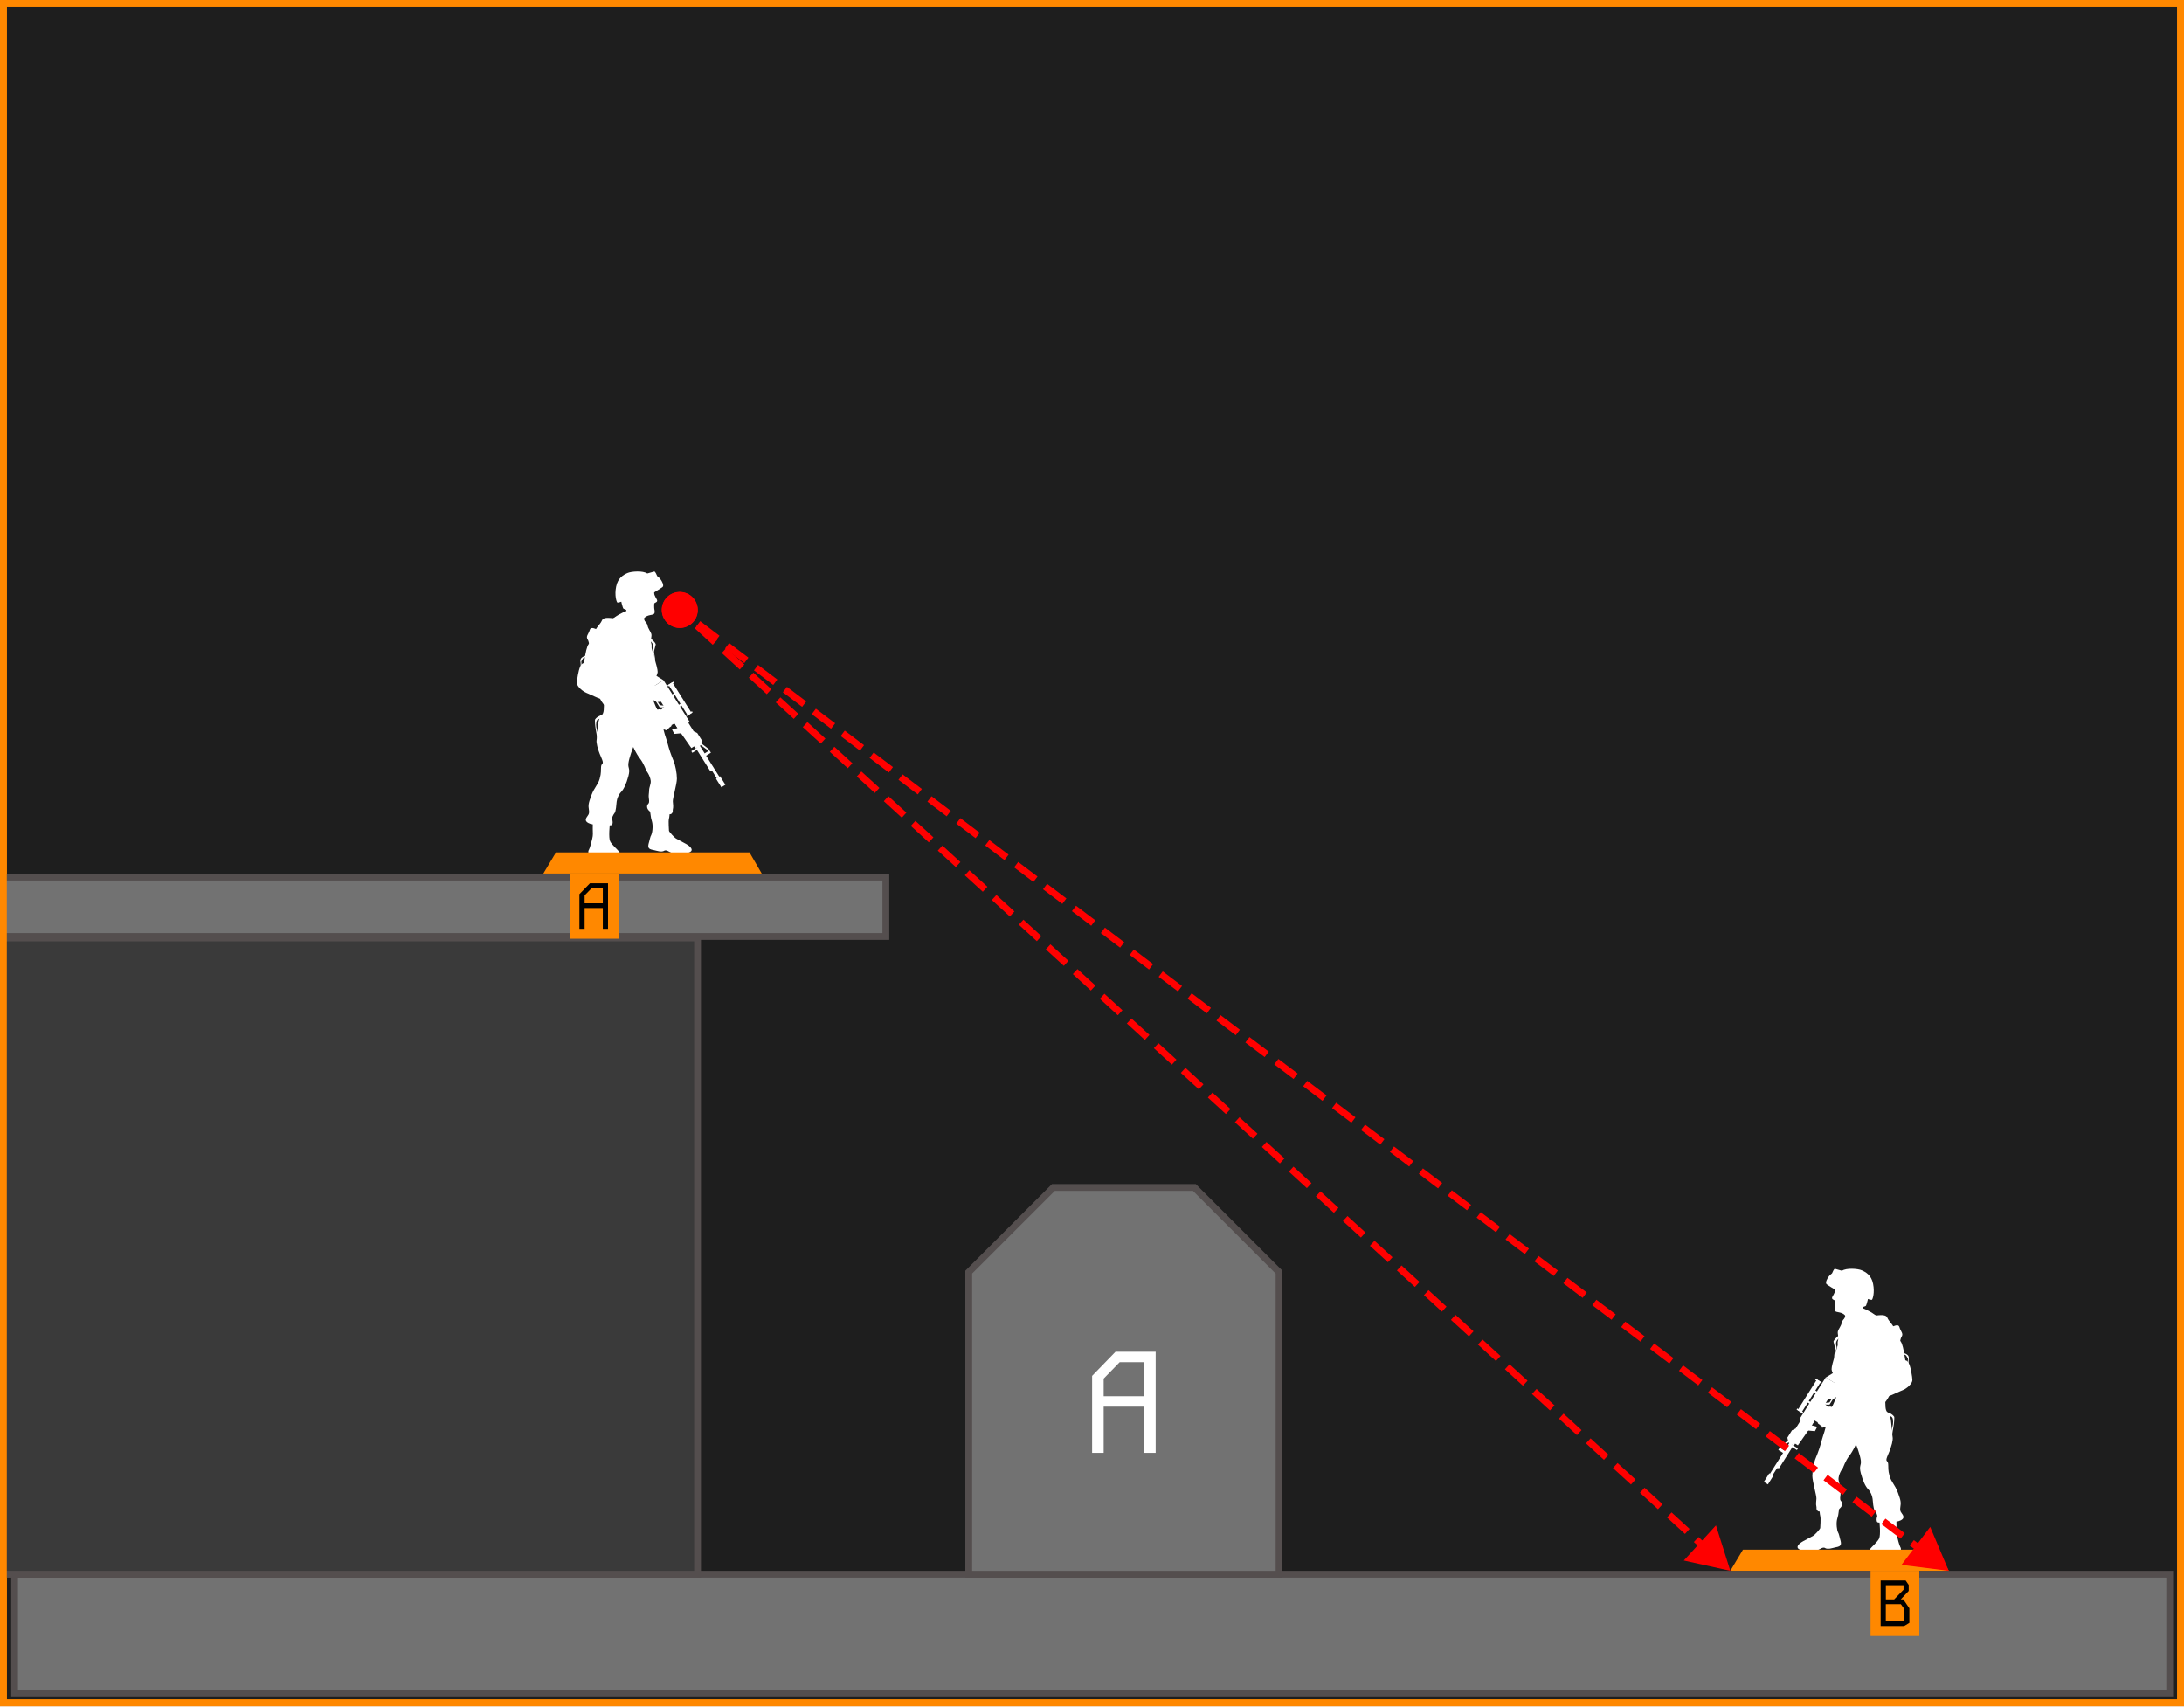
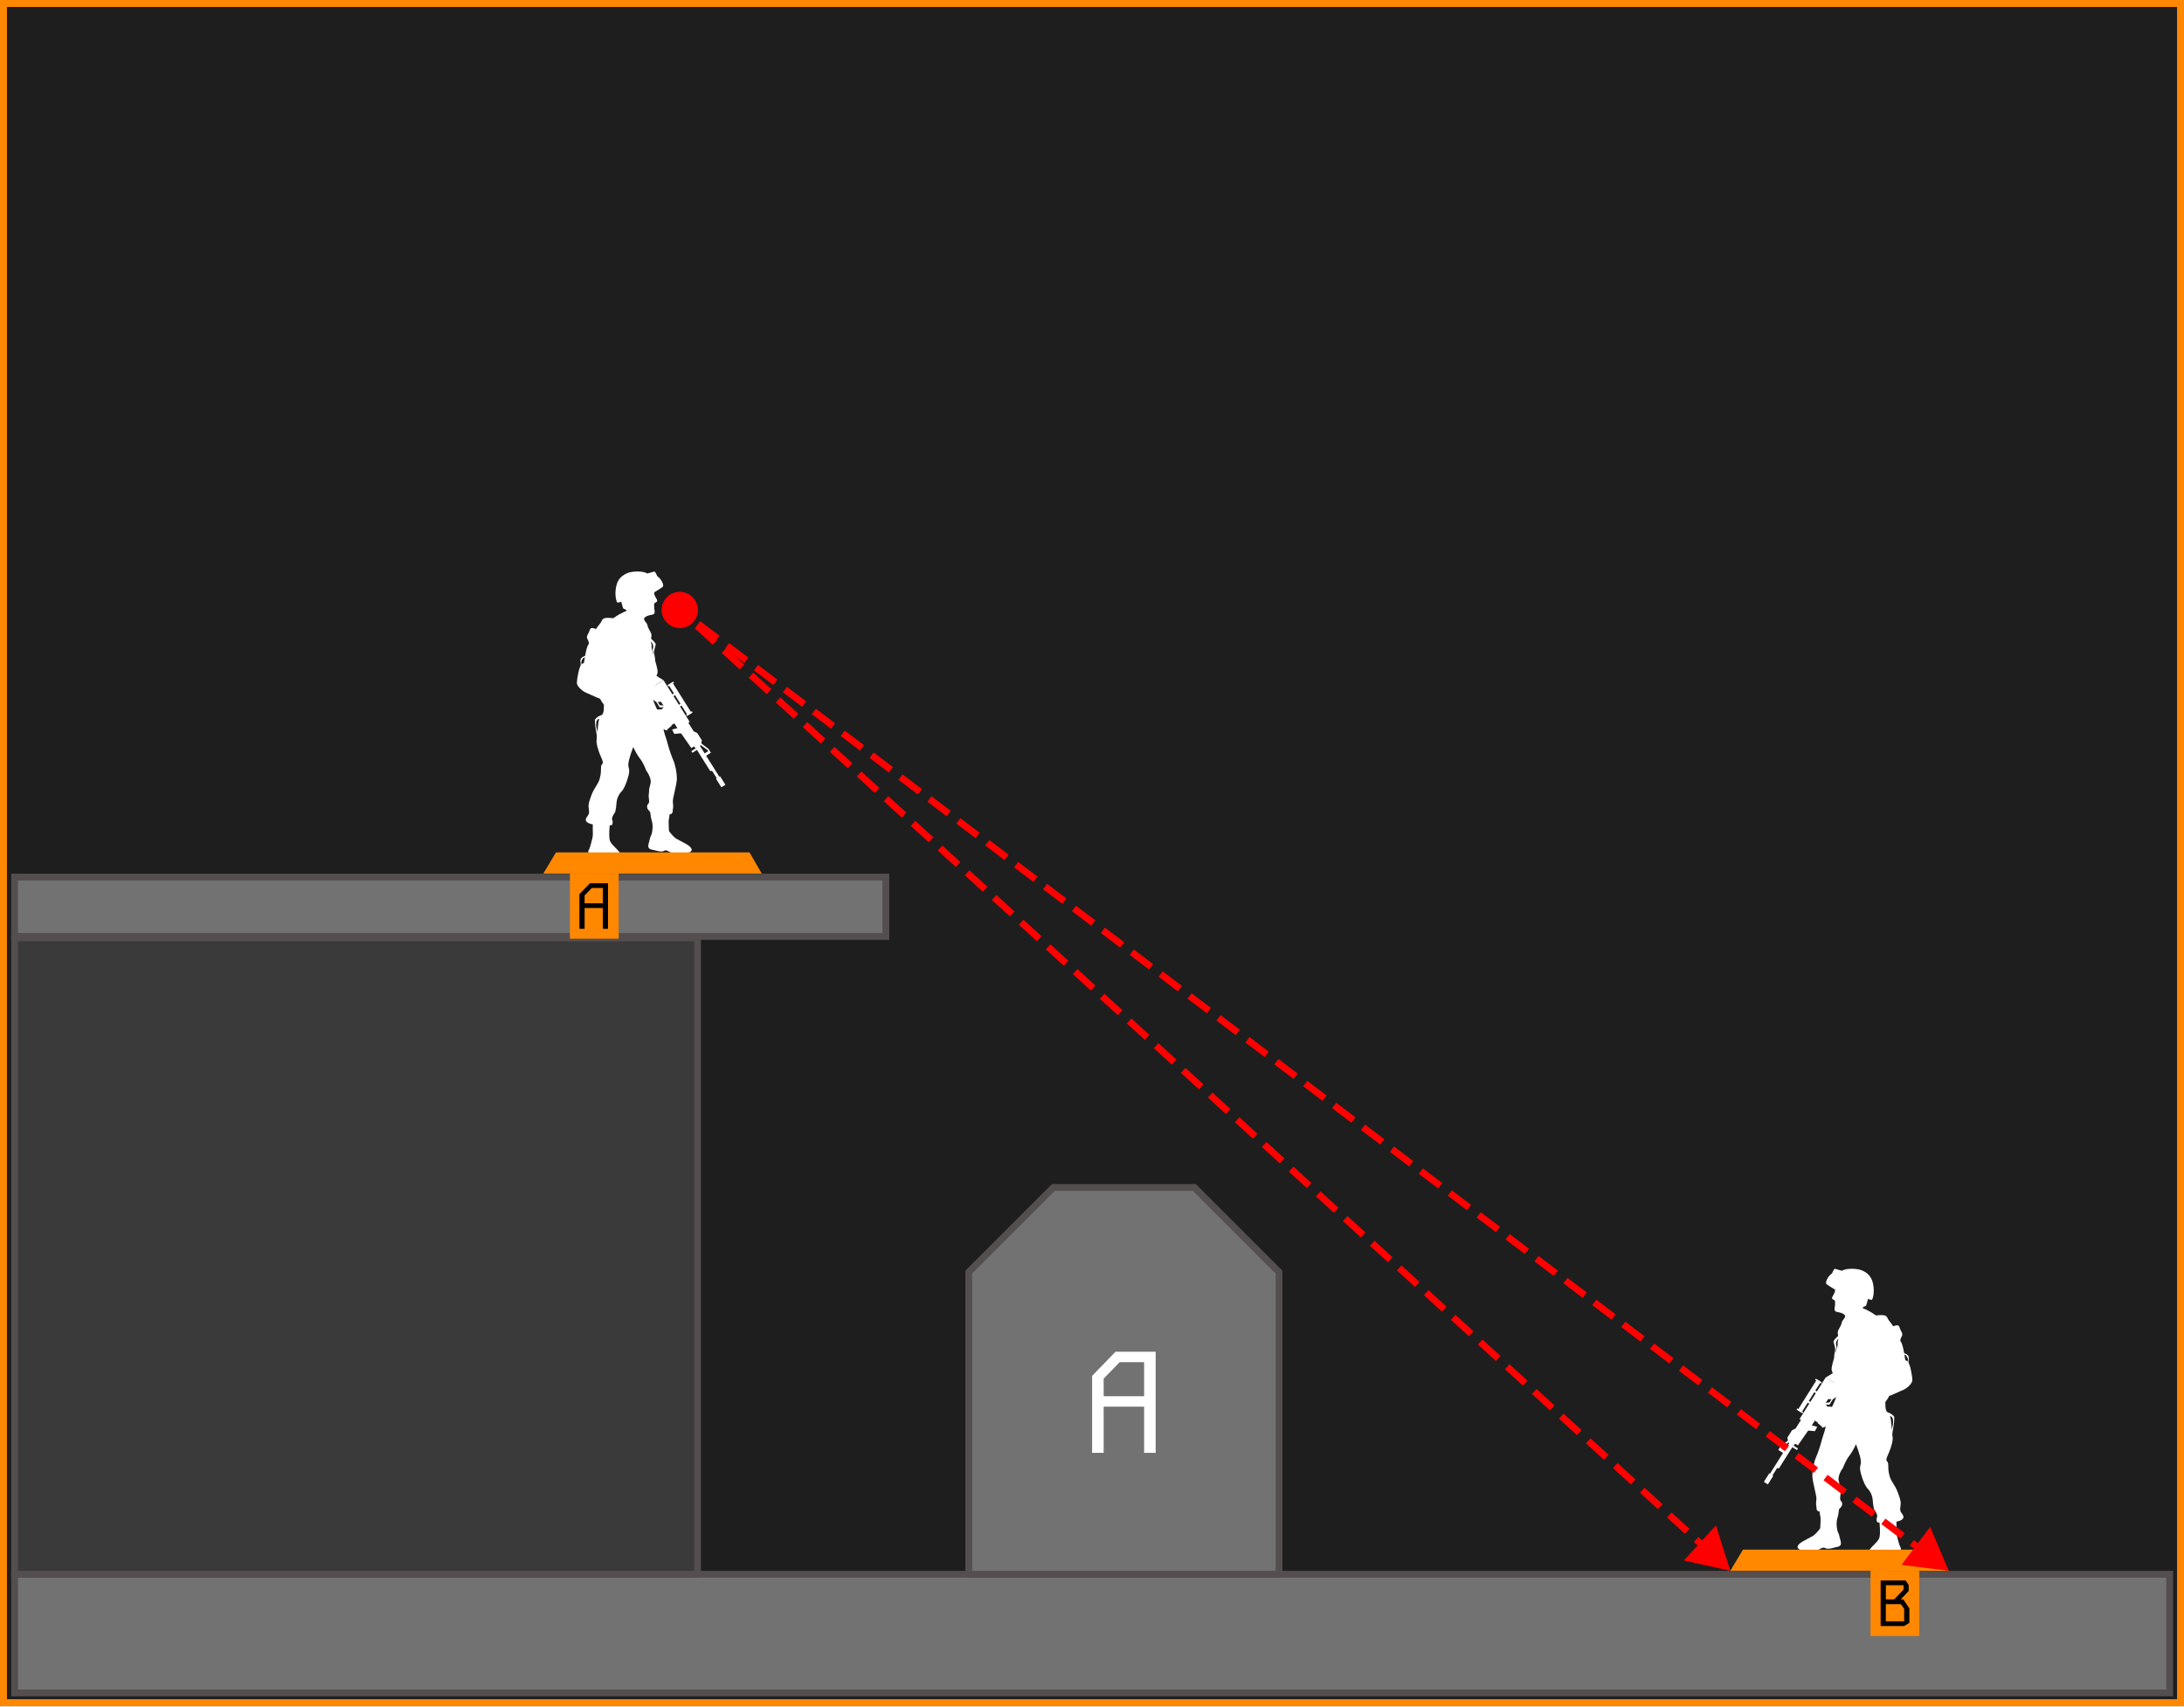
<svg xmlns="http://www.w3.org/2000/svg" version="1.1" viewBox="0 0 907.09 708.66">
  <defs>
    <style>
      .st0, .st1, .st2, .st3, .st4, .st5, .st6, .st7 {
        stroke-width: 2.83px;
      }

      .st0, .st1, .st2, .st3, .st4, .st5, .st6, .st7, .st8 {
        stroke-miterlimit: 11.34;
      }

      .st0, .st1, .st9, .st6, .st8 {
        fill: none;
      }

      .st0, .st1, .st6 {
        stroke: red;
      }

      .st1 {
        stroke-dasharray: 10.13 5.07;
      }

      .st2 {
        fill: #574aff;
      }

      .st2, .st3, .st4 {
        stroke: #f80;
      }

      .st10 {
        fill: #fff;
      }

      .st11 {
        fill: #1e1e1e;
      }

      .st12 {
        fill: red;
      }

      .st3 {
        fill: #ff3636;
      }

      .st13 {
        isolation: isolate;
      }

      .st4 {
        fill: #3fa311;
      }

      .st5 {
        fill: #727272;
      }

      .st5, .st7 {
        stroke: #544e4e;
      }

      .st14 {
        fill: #f80;
      }

      .st9 {
        stroke-miterlimit: 10;
        stroke-width: 2.5px;
      }

      .st9, .st8 {
        stroke: #fff;
      }

      .st15 {
        display: none;
      }

      .st6 {
        stroke-dasharray: 10.04 5.02;
      }

      .st7 {
        fill: #3a3a3a;
      }

      .st8 {
        stroke-dasharray: 14.04;
        stroke-width: 2.81px;
      }
    </style>
  </defs>
  <g id="Black_BG">
    <g>
      <rect class="st11" x="1.42" y="1.42" width="904.25" height="705.83" />
      <path class="st14" d="M904.25,2.83v702.99H2.83V2.83h901.42M907.09,0H0v708.66h907.09V0h0Z" />
    </g>
  </g>
  <g id="Terrain">
    <g class="st15">
      <rect class="st5" x="772.86" y="324.21" width="52.31" height="52.31" transform="translate(452.01 1150.85) rotate(-90.24)" />
      <rect class="st5" x="633.69" y="530.28" width="332.27" height="24.62" transform="translate(260.6 1344.69) rotate(-90.24)" />
      <rect class="st5" x="774.48" y="708.66" width="52.31" height="52.31" transform="translate(69.19 1538.53) rotate(-90.24)" />
      <rect class="st5" x="635.31" y="914.73" width="332.27" height="24.62" transform="translate(-122.22 1732.37) rotate(-90.24)" />
      <rect class="st5" x="388.35" y="325.83" width="52.31" height="52.31" transform="translate(830.48 702.22) rotate(179.76)" />
      <rect class="st5" x="440.59" y="338.87" width="332.27" height="24.62" transform="translate(1214.93 699.79) rotate(179.76)" />
    </g>
    <rect class="st5" x="6.06" y="653.84" width="895.09" height="49.3" transform="translate(907.21 1356.98) rotate(-180)" />
    <g class="st15">
      <rect class="st5" x="419.45" y="162.93" width="52.31" height="52.31" transform="translate(256.51 634.69) rotate(-90)" />
      <polygon class="st5" points="431.55 215.24 459.65 215.24 459.65 289.79 449.3 289.79 450.15 406.3 459.65 406.58 459.65 526.96 431.55 526.96 431.55 406.3 441.69 406.3 441.91 289.79 431.55 289.79 431.55 215.24" />
      <rect class="st5" x="419.45" y="522.94" width="52.31" height="52.31" transform="translate(-103.49 994.69) rotate(-90)" />
    </g>
-     <rect class="st5" x="-58.07" y="364.29" width="425.99" height="24.65" transform="translate(309.85 753.23) rotate(-180)" />
-     <rect class="st7" x="-58.07" y="389.56" width="347.79" height="264.29" transform="translate(231.65 1043.4) rotate(180)" />
+     <rect class="st5" x="6.06" y="364.29" width="361.86" height="24.65" transform="translate(373.99 753.23) rotate(-180)" />
+     <rect class="st7" x="6.06" y="389.56" width="283.65" height="264.29" transform="translate(295.78 1043.4) rotate(180)" />
    <path class="st5" d="M496.08,493.21h-58.58c-13.73,13.73-21.42,21.42-35.15,35.15v125.48h128.88v-125.48c-13.73-13.73-21.42-21.42-35.15-35.15Z" />
    <path class="st10" d="M479.99,561.43v42h-4.8v-19.2h-16.8v19.2h-4.8v-31.98l9.72-10.02h16.68ZM458.39,579.91h16.8v-14.16h-10.14l-6.66,6.84v7.32Z" />
  </g>
  <g id="Operative_C" class="st15">
    <g>
      <g id="g12-9" class="st15">
        <g>
          <line class="st9" x1="538.32" y1="446.14" x2="413.92" y2="446.14" />
          <polygon class="st10" points="536.5 439.91 547.29 446.14 536.5 452.38 536.5 439.91" />
          <polygon class="st10" points="415.75 439.91 404.95 446.14 415.75 452.38 415.75 439.91" />
        </g>
        <circle id="path2-7-0" class="st8" cx="594.24" cy="445.16" r="189.35" />
        <g class="st13">
          <path class="st10" d="M475.28,416.54l2.31,3.45v3.15l-10.92,11.25v.99h10.92v2.16h-13.32v-3.78l11.76-12.18-1.92-2.88h-6.48l-2.13,2.13-1.2-1.8,2.43-2.49h8.55Z" />
          <path class="st10" d="M485,416.54h2.43v8.01h-2.43v-8.01ZM490.43,416.54h2.43v8.01h-2.43v-8.01Z" />
        </g>
      </g>
      <g id="g11-0">
        <g>
          <line class="st9" x1="700.32" y1="446.14" x2="649.09" y2="446.14" />
          <polygon class="st10" points="698.5 439.91 709.29 446.14 698.5 452.38 698.5 439.91" />
          <polygon class="st10" points="650.92 439.91 640.12 446.14 650.92 452.38 650.92 439.91" />
        </g>
        <g class="st13">
          <path class="st10" d="M669.18,416.54v18.84h5.4v2.16h-13.26v-2.16h5.43v-15.69l-3.78,3.9-1.26-1.89,5.04-5.16h2.43Z" />
          <path class="st10" d="M682.02,416.54h2.43v8.01h-2.43v-8.01ZM687.45,416.54h2.43v8.01h-2.43v-8.01Z" />
        </g>
        <circle id="path4-5" class="st8" cx="594.24" cy="445.14" r="117.35" />
      </g>
      <rect class="st14" x="584.11" y="475.74" width="20.25" height="44" />
      <circle id="path1" class="st4" cx="594.24" cy="445.2" r="45.35" />
      <g class="st13">
        <path class="st10" d="M590.89,496.71h7.59l1.78,2.7-1.38,1.46-1.43-2.21h-5.75l-.84.89v12.56l1.05,1.57h5.7l1.62-1.62,1.08,1.62-1.84,1.94h-7.61l-2.16-3.24v-13.42l2.19-2.24Z" />
      </g>
    </g>
  </g>
  <g id="Operative_B" class="st15">
    <g>
      <g id="g12-91" data-name="g12-9" class="st15">
        <g>
          <line class="st9" x1="586.98" y1="305.21" x2="462.59" y2="305.21" />
          <polygon class="st10" points="585.16 298.98 595.95 305.21 585.16 311.45 585.16 298.98" />
          <polygon class="st10" points="464.41 298.98 453.61 305.21 464.41 311.45 464.41 298.98" />
        </g>
        <circle id="path2-7-01" data-name="path2-7-0" class="st8" cx="642.9" cy="304.23" r="189.35" />
        <g class="st13">
          <path class="st10" d="M523.94,275.61l2.31,3.45v3.15l-10.92,11.25v.99h10.92v2.16h-13.32v-3.78l11.76-12.18-1.92-2.88h-6.48l-2.13,2.13-1.2-1.8,2.43-2.49h8.55Z" />
          <path class="st10" d="M533.66,275.61h2.43v8.01h-2.43v-8.01ZM539.09,275.61h2.43v8.01h-2.43v-8.01Z" />
        </g>
      </g>
      <g id="g11-01" data-name="g11-0" class="st15">
        <g>
          <line class="st9" x1="749.98" y1="305.21" x2="698.75" y2="305.21" />
          <polygon class="st10" points="748.16 298.98 758.95 305.21 748.16 311.45 748.16 298.98" />
          <polygon class="st10" points="700.58 298.98 689.78 305.21 700.58 311.45 700.58 298.98" />
        </g>
        <g class="st13">
          <path class="st10" d="M718.84,275.61v18.84h5.4v2.16h-13.26v-2.16h5.43v-15.69l-3.78,3.9-1.26-1.89,5.04-5.16h2.43Z" />
          <path class="st10" d="M731.68,275.61h2.43v8.01h-2.43v-8.01ZM737.11,275.61h2.43v8.01h-2.43v-8.01Z" />
        </g>
        <circle id="path4-51" data-name="path4-5" class="st8" cx="642.9" cy="304.21" r="117.35" />
      </g>
      <rect class="st14" x="632.77" y="334.81" width="20.25" height="44" />
      <circle id="path11" data-name="path1" class="st3" cx="642.9" cy="304.27" r="45.35" />
      <g class="st13">
        <path d="M647.6,355.78l1.27,1.84v2.48l-3.32,3.51h1.08l2.51,3.7v6.05l-2.16,1.32h-9.77v-18.9h10.4ZM639.36,363.61h3.46l3.89-4.02v-1.86h-7.34v5.89ZM639.36,372.73h7.61v-5.21l-1.38-1.94h-6.24v7.15Z" />
      </g>
    </g>
  </g>
  <g id="Operative_A" class="st15">
    <g>
      <g id="g12-92" data-name="g12-9" class="st15">
        <g>
          <line class="st9" x1="178.21" y1="540.36" x2="53.82" y2="540.36" />
          <polygon class="st10" points="176.39 534.13 187.18 540.36 176.39 546.6 176.39 534.13" />
          <polygon class="st10" points="55.64 534.13 44.85 540.36 55.64 546.6 55.64 534.13" />
        </g>
        <circle id="path2-7-02" data-name="path2-7-0" class="st8" cx="234.13" cy="539.38" r="189.35" />
        <g class="st13">
          <path class="st10" d="M115.17,510.76l2.31,3.45v3.15l-10.92,11.25v.99h10.92v2.16h-13.32v-3.78l11.76-12.18-1.92-2.88h-6.48l-2.13,2.13-1.2-1.8,2.43-2.49h8.55Z" />
          <path class="st10" d="M124.89,510.76h2.43v8.01h-2.43v-8.01ZM130.32,510.76h2.43v8.01h-2.43v-8.01Z" />
        </g>
      </g>
      <g id="g11-02" data-name="g11-0" class="st15">
        <g>
          <line class="st9" x1="178.21" y1="540.36" x2="126.99" y2="540.36" />
          <polygon class="st10" points="176.39 534.13 187.18 540.36 176.39 546.6 176.39 534.13" />
          <polygon class="st10" points="128.81 534.13 118.02 540.36 128.81 546.6 128.81 534.13" />
        </g>
        <g class="st13">
          <path class="st10" d="M147.07,510.76v18.84h5.4v2.16h-13.26v-2.16h5.43v-15.69l-3.78,3.9-1.26-1.89,5.04-5.16h2.43Z" />
          <path class="st10" d="M159.91,510.76h2.43v8.01h-2.43v-8.01ZM165.34,510.76h2.43v8.01h-2.43v-8.01Z" />
        </g>
        <circle id="path4-52" data-name="path4-5" class="st8" cx="234.13" cy="539.36" r="117.35" />
      </g>
      <rect class="st14" x="224.01" y="569.96" width="20.25" height="44" />
      <circle id="path12" data-name="path1" class="st2" cx="234.13" cy="539.42" r="45.35" />
      <g class="st13">
        <path d="M239.83,590.93v18.9h-2.16v-8.64h-7.56v8.64h-2.16v-14.39l4.37-4.51h7.51ZM230.11,599.24h7.56v-6.37h-4.56l-3,3.08v3.29Z" />
      </g>
    </g>
  </g>
  <g id="Stand_Up_1">
    <g>
      <g id="Stand_Up">
        <path class="st10" d="M255.93,243.54c.71-3.53,3-4.78,4.65-5.52,1.65-.74,6.45-1.06,8.25.18l2.97-.83c.49.23.95,1.43,1.09,1.77.15.34.67.48,1.37,1.36.7.88,1.65,2.72.93,3.29-.72.58-3.48,2.23-3.48,2.23,0,0-.03.68.15,1.14.54,1.4,1.19,1.86,1.07,2.47-.12.61-1.05.65-1.17,1.03-.12.38-.04,1.35-.05,1.85,0,.5.48,1.69-.03,2.39-.51.71-2.77.27-4.11,1.8-.39.45,1.01,2.03-.22,3.11s-2.76-.39-3.89-.11c-1.13.28-2.13.05-2.69-.86s-.77-2.23-.85-3.31c-.08-1.08.75-2.08-.18-2.42-.92-.34-.79-.09-1.14-1.08-.35-.99-.55-2.13-.55-2.13,0,0-1.41.51-1.67.33-.26-.18-1.25-2.82-.46-6.69Z" />
        <path class="st10" d="M248.93,289.33c-.85-6.83.35-4.37-.17-11.21.47-1.67.99-4.45.86-4.86-.17-.52-.23-.99-.02-2.16.21-1.17-.04-1.99.32-2.48s1.35-2.74,1.57-3.91c.21-1.17,1.72-5.84,2.71-7.22.99-1.39,4.32-3.22,6.49-3.9l5.07,2.59s2.93,2.1,3.16,3.51c.22,1.41,1.31,2.61,1.59,3.58.28.97-.28,2.26-.29,3.8-.02,1.54,3.03,10.2,2.93,12.04-.11,1.84-2.25,3.5-1.79,5.7.46,2.21,1.09,5.16-.91,6.52-2,1.36-5.4,2.97-6.59,4.01-1.19,1.04-9.62,8.3-10.39,8.64-.78.34.69-7.62.69-7.62,0,0-4.91-4.72-5.2-7.04Z" />
        <path class="st10" d="M277.71,287.37c-.34-1.44-2.05-.07-2.37-1.16s-.52-1.51-1.7-1.52c-1.18-.01-2.51.02-2.51.02l-4.14-3.05-3.67-2.19s1.64-3.13,3.16-5.51c1.52-2.37,1.93-.79,3.42-3.55,1.49-2.75.29-3.04.3-4.81,0-1.77-1.67-4.59-1.67-4.59l-4.79-1.08-3.07,3.88-3.89,5.04s-1.28,1.98-3.12,4.93-3.9,7.16-2.49,8.23c1.4,1.07.98,1.36,2.78,2.62,1.79,1.26,1.85.59,4.92,2.19,3.07,1.6,3.4,1.02,5.9,1.83s1.95.08,3.61,1.44c1.65,1.36,2.14-.15,3.48,1,1.34,1.15,4.04-.1,4.04-.1l3.11-.46-1.07-2.46-.21-.71Z" />
        <g>
          <path class="st10" d="M271.63,299c.18-.14.69-.79,1.05-1.44.35-.64.53-1.97.31-2.16-.22-.18-.33-.28-.33-.28,0,0,.66-.6,1.26-.5.6.1,1.27.16,1.27.16,0,0,2.32-.69,3.17-.52.85.17.04,1.81.04,1.81,0,0,.66.48,1.59,1.22.93.74,1.04.87,1.07,1.4.03.53-.51,1.2-.98,1.17,0,0,.23.48-.32.82s-.85.44-.85.44c0,0,.09.3-.19.56-.29.27-.79.53-.79.53,0,0-.28.71-1,.61-.72-.1-1.54-1.83-2.24-2.2s-1.3-1.38-1.68-1.26c-.38.12-1.38-.36-1.38-.36Z" />
          <path class="st10" d="M275.25,300.52s-.53-4.39-1.41-5.1c-.88-.71-2.83-2.41-4.1-3.83-1.27-1.42-3.11-4.61-3.16-4.82-.05-.21-8.23,1.35-8.23,1.35,0,0,1.04,4.05,4.32,6.2,3.28,2.15,5.44,3,6.54,3.75,1.11.74,6.04,2.45,6.04,2.45Z" />
        </g>
        <path class="st10" d="M267.34,286.05c.76.73,1.77,2.87,2.85,3.64,1.08.77-.18,1.82-.93,2.75-.75.93-2.56,3.31-3.85,4.02,0,0-2.41-.14-2.9-.92-.49-.79-3.57-4.17-4.04-5.5-.47-1.33-2.53-13.96-2.88-16.24-.35-2.29-1.57-4.96-1.18-6.96.38-2,5.91-3.9,8.7-2.88,2.79,1.03,4.12,3.56,3.63,7.16-.49,3.6-.28,9.66-.18,10.66.1.99-.49,3.04.79,4.27Z" />
        <path class="st10" d="M256.67,255.91c-1.01.23-4.46,2.08-5,3.68-.54,1.61-.97,1.93-1.48,3.9-.52,1.98.22,3.98.61,5.19.39,1.21,1.63.75,1.63.75l3.11-5.21,1.12-8.32Z" />
        <path class="st10" d="M268.27,286.1c2.99,3.96,2.85,4.48,3.93,6.99,1.08,2.52,3.49,7.29,3.34,8.88-.14,1.58,1.15,4.46,1.73,6.77.58,2.3,1.52,5.04,2.39,7.05s1.48,5.47,1.48,7.63-1.82,8.38-1.69,9.47c.13,1.09.23,2.47.02,3.16-.21.69.26,1.13-.58,1.93-.84.8-5.53-.6-6.9-.56-1.37.04-1.45.32-2.48-.74-1.04-1.06-.84-2.21-.4-2.67.44-.47.66-.7.35-2.75-.14-.9.12-1.87.13-2.96.01-1.39.83-2.74.67-4.02-.29-2.29-1.86-4.24-1.86-4.24,0,0-1.03-2.98-2.62-5-1.58-2.02-2.77-4.79-2.77-4.79,0,0-1.71,4.4-2,6.71-.29,2.3.86,2.02,0,5.33-.86,3.31-2.02,5.61-3.02,6.62s-1.73,2.74-1.87,4.03c-.14,1.3-.29,4.03-.86,4.75-.58.72-1.3,2.16-1.01,2.74.29.58.3,1.73-.07,2.16s-2.67.14-5.12,0c-2.45-.14-3.46-.14-4.61-.72-1.15-.58-1.44-1.3-.86-2.3s1.3-1.3,1.01-3.17c-.29-1.87-.29-2.59,1.01-6.05,1.3-3.46,2.74-4.32,3.46-6.91s.43-3.31.58-5.04c.14-1.73,1.58-.42,0-3.95-1.58-3.53-2.02-6.13-1.87-6.99.14-.86.29-2.3.43-4.03s.26-4.61,1.15-5.79c.62-.82,1.44-.83,1.44-3.85s1.07-5.5,1.07-5.5l9.23-3.41,7.19,1.25Z" />
        <path class="st10" d="M276.73,333.38c.58.81,1.44,1.59,1.44,1.59,0,0,.05,3.71-.31,4.99-.36,1.28.04,4.66-.01,5.06-.05.4,2.37,2.99,2.93,3.26.56.27,2.32,1.22,4.14,2.23,2.08,1.16,3.04,2.49,1.84,3.26-.44.28-1.13.76-4.08.76-2.94,0-3.75-.2-4.76-.8s-1.66-.68-2.07-.38c-.41.31-1.43.5-3.17,0-1.75-.5-2.62-.37-3.21-1.16-.59-.79.19-2.48.49-3.96.29-1.48.77-1.04,1.03-3.71.26-2.67-.41-3.83-.6-4.83-.19-1-.62-4.57-.62-4.57l6.96-1.75Z" />
        <path class="st10" d="M246.7,337.16c-.46,1.14-.51,5.29-.51,7.14,0,1.85.2,2.32-.23,4.12-.21.86-.91,3.79-1.36,4.52-.47.75-.26,1.58.28,2.01.57.45,1.51.7,2.29.7s2.11.42,4.29.71c2.63.36,4.29.07,5.36-.19,1.49-.37,1.2-1.15.46-2.22-.82-1.2-3.18-3.05-3.88-4.55-.7-1.5-.21-6.57,0-8.29s.74-3.51.74-3.51l-7.43-.43Z" />
        <g>
          <rect class="st10" x="297.21" y="323.69" width="4.2" height="1.97" transform="translate(183.79 750.89) rotate(-122.16)" />
          <rect class="st10" x="284.87" y="314.97" width="17.47" height="1.25" transform="translate(182.73 732.14) rotate(-122.16)" />
          <polygon class="st10" points="291.52 307.52 291.06 309.51 288.86 310.9 288.29 309.99 287.15 310.71 281.66 302.84 275.99 293.82 280.2 291.17 288.1 303.72 289.59 304.46 291.52 307.52" />
          <polygon class="st10" points="292.5 313.02 294.13 311.99 293.81 311.48 290.68 309.23 290.73 308.33 294.3 311.08 295.27 312.62 292.88 314.12 292.5 313.02" />
          <polygon class="st10" points="296.24 320.16 294.96 320.22 289.46 311.46 287.55 312.67 287.12 311.98 289.61 310.42 289.89 309.37 296.24 320.16" />
          <path class="st10" d="M281.38,295.98s-4.18,2.25-4.29,7.45l-5.05-1.74s.24-6.96,5.75-9.17l3.59,3.46Z" />
          <rect class="st10" x="274.87" y="289.33" width="15.09" height="1.89" transform="translate(187.03 683.86) rotate(-122.16)" />
          <rect class="st10" x="286.02" y="294.95" width=".56" height="2.9" transform="translate(187.79 696.55) rotate(-122.16)" />
          <rect class="st10" x="278.29" y="282.65" width=".56" height="2.9" transform="translate(186.36 671.16) rotate(-122.16)" />
          <rect class="st10" x="281.4" y="291.74" width=".84" height="3.11" transform="translate(183.56 688) rotate(-122.16)" />
          <rect class="st10" x="278.68" y="287.41" width=".84" height="3.11" transform="translate(183.06 679.06) rotate(-122.16)" />
          <rect class="st10" x="268.37" y="289.86" width="20.46" height="5.64" transform="translate(179.15 684.32) rotate(-122.16)" />
          <polygon class="st10" points="275.54 282.51 271.73 280.16 265.15 267.85 263.21 268.01 259.31 270.47 261.18 275.62 268.88 282.52 270.77 285.52 275.54 282.51" />
          <polygon class="st10" points="271.49 289.8 274 293.8 276.85 293.78 276.45 293.14 274.04 292.9 271.92 289.53 271.49 289.8" />
          <polygon class="st10" points="274.45 289.73 267.8 291.57 265.67 288.19 265.92 287.1 272.51 286.09 274.45 289.73" />
          <polygon class="st10" points="284.28 304.93 282.75 304.57 280.06 304.81 279.12 303.01 282.79 302.01 284.28 304.93" />
        </g>
        <path class="st10" d="M257.02,257c-3.04-.17-6.25-1.09-7.01.68-.76,1.78-2.53,2.88-3.08,5.11-.55,2.23-.94,3.34-.94,3.34,0,0-1.41.73-2.04,2.4-.63,1.67-1.11,4.8-1.43,6.89,0,0-.83-.18-1.63,1.63-.6,1.35-1.28,5.26-1.29,6.51-.01,1.25,1.43,2.55,2.09,3.09,1.31,1.08,2.17,1.16,4.09,2.1,3.32,1.62,5.49,2.23,9.45,2.4,3.95.17,2.69-7.97,2.69-7.97l.51-11.64-1.42-14.54Z" />
        <path class="st10" d="M249.57,261.88c-2.23-.43-4.1-1.99-4.63-.2-.53,1.79-1.75,2.58-.86,3.92s.82,5.34.82,5.34l-.18,3.98,5.18-2.86-.34-10.19Z" />
        <path class="st10" d="M244.03,272.88c-.78.04-1.56.16-1.87.55-.31.39-.74,1.33-.74,1.33l.27,3.35-.55.69s.12-2.8,0-3.58c-.12-.78-.16-.77,0-1.34.16-.57.63-.89,1.15-1.17.57-.31,2.57-.88,2.57-.88l-.83,1.05Z" />
        <path class="st10" d="M248.22,308.85c-.19-3.39-.73-5.11-.95-7.04-.23-1.92-.16-2.91-.16-2.91,0,0,.37-.72,1.43-1.34,1.05-.63,2.26-.77,2.26-.77l.15.8s-.46.69-1.36.85c-.9.16-1.37.19-1.72.85-.35.66-.41,2.5.04,3.81.45,1.31,1.1,5.61,1.1,5.61l-.78.15Z" />
        <path class="st10" d="M268.18,264.94c1.38.87,2.82,1.73,3.08,3.05.26,1.32-.53,1.48,0,2.87.52,1.39-.06,3.82-.06,3.82l-1.52.82,1.29.78s.75-1.05,1.02-2.1c.26-1.05-.53-3-.32-3.84.21-.84.45-1.81.66-2.61.2-.8-2.91-3.31-2.91-3.31l-1.22.53Z" />
      </g>
      <polyline class="st14" points="225.66 362.81 316.37 362.81 311.3 354.04 230.91 354.04" />
      <g>
        <rect class="st14" x="236.71" y="362.81" width="20.25" height="27.07" />
        <g class="st13">
          <path d="M252.53,366.86v18.9h-2.16v-8.64h-7.56v8.64h-2.16v-14.39l4.37-4.51h7.51ZM242.81,375.17h7.56v-6.37h-4.56l-3,3.08v3.29Z" />
        </g>
      </g>
    </g>
  </g>
  <g id="Stand_Up_2">
    <g>
      <g id="Stand_Up1" data-name="Stand_Up">
        <path class="st10" d="M777.93,533.14c-.71-3.53-3-4.78-4.65-5.52-1.65-.74-6.45-1.06-8.25.18l-2.97-.83c-.49.23-.95,1.43-1.09,1.77-.15.34-.67.48-1.37,1.36-.7.88-1.65,2.72-.93,3.29.72.58,3.48,2.23,3.48,2.23,0,0,.03.68-.15,1.14-.54,1.4-1.19,1.86-1.07,2.47.12.61,1.05.65,1.17,1.03.12.38.04,1.35.05,1.85,0,.5-.48,1.69.03,2.39.51.71,2.77.27,4.11,1.8.39.45-1.01,2.03.22,3.11s2.76-.39,3.89-.11c1.13.28,2.13.05,2.69-.86s.77-2.23.85-3.31c.08-1.08-.75-2.08.18-2.42.92-.34.79-.09,1.14-1.08.35-.99.55-2.13.55-2.13,0,0,1.41.51,1.67.33.26-.18,1.25-2.82.46-6.69Z" />
        <path class="st10" d="M784.94,578.93c.85-6.83-.35-4.37.17-11.21-.47-1.67-.99-4.45-.86-4.86.17-.52.23-.99.02-2.16-.21-1.17.04-1.99-.32-2.48s-1.35-2.74-1.57-3.91c-.21-1.17-1.72-5.84-2.71-7.22-.99-1.39-4.32-3.22-6.49-3.9l-5.07,2.59s-2.93,2.1-3.16,3.51c-.22,1.41-1.31,2.61-1.59,3.58-.28.97.28,2.26.29,3.8.02,1.54-3.03,10.2-2.93,12.04.11,1.84,2.25,3.5,1.79,5.7-.46,2.21-1.09,5.16.91,6.52,2,1.36,5.4,2.97,6.59,4.01,1.19,1.04,9.62,8.3,10.39,8.64.78.34-.69-7.62-.69-7.62,0,0,4.91-4.72,5.2-7.04Z" />
        <path class="st10" d="M756.16,576.97c.34-1.44,2.05-.07,2.37-1.16s.52-1.51,1.7-1.52c1.18-.01,2.51.02,2.51.02l4.14-3.05,3.67-2.19s-1.64-3.13-3.16-5.51c-1.52-2.37-1.93-.79-3.42-3.55-1.49-2.75-.29-3.04-.3-4.81,0-1.77,1.67-4.59,1.67-4.59l4.79-1.08,3.07,3.88,3.89,5.04s1.28,1.98,3.12,4.93,3.9,7.16,2.49,8.23c-1.4,1.07-.98,1.36-2.78,2.62-1.79,1.26-1.85.59-4.92,2.19-3.07,1.6-3.4,1.02-5.9,1.83s-1.95.08-3.61,1.44c-1.65,1.36-2.14-.15-3.48,1-1.34,1.15-4.04-.1-4.04-.1l-3.11-.46,1.07-2.46.21-.71Z" />
        <g>
          <path class="st10" d="M762.23,588.59c-.18-.14-.69-.79-1.05-1.44-.35-.64-.53-1.97-.31-2.16.22-.18.33-.28.33-.28,0,0-.66-.6-1.26-.5-.6.1-1.27.16-1.27.16,0,0-2.32-.69-3.17-.52-.85.17-.04,1.81-.04,1.81,0,0-.66.48-1.59,1.22-.93.74-1.04.87-1.07,1.4-.03.53.51,1.2.98,1.17,0,0-.23.48.32.82s.85.44.85.44c0,0-.09.3.19.56.29.27.79.53.79.53,0,0,.28.71,1,.61.72-.1,1.54-1.83,2.24-2.2s1.3-1.38,1.68-1.26c.38.12,1.38-.36,1.38-.36Z" />
          <path class="st10" d="M758.62,590.12s.53-4.39,1.41-5.1c.88-.71,2.83-2.41,4.1-3.83,1.27-1.42,3.11-4.61,3.16-4.82.05-.21,8.23,1.35,8.23,1.35,0,0-1.04,4.05-4.32,6.2-3.28,2.15-5.44,3-6.54,3.75-1.11.74-6.04,2.45-6.04,2.45Z" />
        </g>
        <path class="st10" d="M766.53,575.65c-.76.73-1.77,2.87-2.85,3.64-1.08.77.18,1.82.93,2.75.75.93,2.56,3.31,3.85,4.02,0,0,2.41-.14,2.9-.92.49-.79,3.57-4.17,4.04-5.5.47-1.33,2.53-13.96,2.88-16.24.35-2.29,1.57-4.96,1.18-6.96-.38-2-5.91-3.9-8.7-2.88-2.79,1.03-4.12,3.56-3.63,7.16.49,3.6.28,9.66.18,10.66-.1.99.49,3.04-.79,4.27Z" />
        <path class="st10" d="M777.2,545.51c1.01.23,4.46,2.08,5,3.68.54,1.61.97,1.93,1.48,3.9.52,1.98-.22,3.98-.61,5.19-.39,1.21-1.63.75-1.63.75l-3.11-5.21-1.12-8.32Z" />
        <path class="st10" d="M765.6,575.69c-2.99,3.96-2.85,4.48-3.93,6.99-1.08,2.52-3.49,7.29-3.34,8.88.14,1.58-1.15,4.46-1.73,6.77-.58,2.3-1.52,5.04-2.39,7.05s-1.48,5.47-1.48,7.63,1.82,8.38,1.69,9.47c-.13,1.09-.23,2.47-.02,3.16.21.69-.26,1.13.58,1.93.84.8,5.53-.6,6.9-.56,1.37.04,1.45.32,2.48-.74,1.04-1.06.84-2.21.4-2.67-.44-.47-.66-.7-.35-2.75.14-.9-.12-1.87-.13-2.96-.01-1.39-.83-2.74-.67-4.02.29-2.29,1.86-4.24,1.86-4.24,0,0,1.03-2.98,2.62-5,1.58-2.02,2.77-4.79,2.77-4.79,0,0,1.71,4.4,2,6.71.29,2.3-.86,2.02,0,5.33.86,3.31,2.02,5.61,3.02,6.62s1.73,2.74,1.87,4.03c.14,1.3.29,4.03.86,4.75.58.72,1.3,2.16,1.01,2.74-.29.58-.3,1.73.07,2.16s2.67.14,5.12,0c2.45-.14,3.46-.14,4.61-.72,1.15-.58,1.44-1.3.86-2.3s-1.3-1.3-1.01-3.17c.29-1.87.29-2.59-1.01-6.05-1.3-3.46-2.74-4.32-3.46-6.91s-.43-3.31-.58-5.04c-.14-1.73-1.58-.42,0-3.95,1.58-3.53,2.02-6.13,1.87-6.99-.14-.86-.29-2.3-.43-4.03s-.26-4.61-1.15-5.79c-.62-.82-1.44-.83-1.44-3.85s-1.07-5.5-1.07-5.5l-9.23-3.41-7.19,1.25Z" />
        <path class="st10" d="M757.13,622.97c-.58.81-1.44,1.59-1.44,1.59,0,0-.05,3.71.31,4.99.36,1.28-.04,4.66.01,5.06.05.4-2.37,2.99-2.93,3.26-.56.27-2.32,1.22-4.14,2.23-2.08,1.16-3.04,2.49-1.84,3.26.44.28,1.13.76,4.08.76,2.94,0,3.75-.2,4.76-.8s1.66-.68,2.07-.38c.41.31,1.43.5,3.17,0,1.75-.5,2.62-.37,3.21-1.16.59-.79-.19-2.48-.49-3.96-.29-1.48-.77-1.04-1.03-3.71-.26-2.67.41-3.83.6-4.83.19-1,.62-4.57.62-4.57l-6.96-1.75Z" />
        <path class="st10" d="M787.16,626.75c.46,1.14.51,5.29.51,7.14,0,1.85-.2,2.32.23,4.12.21.86.91,3.79,1.36,4.52.47.75.26,1.58-.28,2.01-.57.45-1.51.7-2.29.7s-2.11.42-4.29.71c-2.63.36-4.29.07-5.36-.19-1.49-.37-1.2-1.15-.46-2.22.82-1.2,3.18-3.05,3.88-4.55.7-1.5.21-6.57,0-8.29s-.74-3.51-.74-3.51l7.43-.43Z" />
        <g>
          <rect class="st10" x="732.46" y="613.29" width="4.2" height="1.97" transform="translate(-176.47 909.11) rotate(-57.84)" />
          <rect class="st10" x="731.53" y="604.56" width="17.47" height="1.25" transform="translate(-166.12 909.69) rotate(-57.84)" />
          <polygon class="st10" points="742.35 597.11 742.8 599.11 745 600.49 745.57 599.59 746.72 600.31 752.2 592.44 757.88 583.42 753.66 580.77 745.77 593.32 744.27 594.05 742.35 597.11" />
          <polygon class="st10" points="741.37 602.61 739.73 601.59 740.05 601.08 743.19 598.82 743.14 597.93 739.56 600.68 738.59 602.21 740.99 603.72 741.37 602.61" />
          <polygon class="st10" points="737.63 609.75 738.91 609.81 744.41 601.06 746.32 602.26 746.74 601.58 744.26 600.02 743.97 598.97 737.63 609.75" />
          <path class="st10" d="M752.49,585.58s4.18,2.25,4.29,7.45l5.05-1.74s-.24-6.96-5.75-9.17l-3.59,3.46Z" />
          <rect class="st10" x="743.9" y="578.92" width="15.09" height="1.89" transform="translate(-139.45 907.31) rotate(-57.84)" />
          <rect class="st10" x="747.28" y="584.55" width=".56" height="2.9" transform="translate(-146.45 906.92) rotate(-57.84)" />
          <rect class="st10" x="755.01" y="572.25" width=".56" height="2.9" transform="translate(-132.44 907.67) rotate(-57.84)" />
          <rect class="st10" x="751.62" y="581.34" width=".84" height="3.11" transform="translate(-141.74 909.22) rotate(-57.84)" />
          <rect class="st10" x="754.34" y="577.01" width=".84" height="3.11" transform="translate(-136.8 909.5) rotate(-57.84)" />
          <rect class="st10" x="745.03" y="579.45" width="20.46" height="5.64" transform="translate(-139.7 911.67) rotate(-57.84)" />
          <polygon class="st10" points="758.32 572.11 762.14 569.76 768.71 557.44 770.65 557.6 774.56 560.06 772.68 565.22 764.98 572.12 763.1 575.11 758.32 572.11" />
          <polygon class="st10" points="762.38 579.39 759.86 583.39 757.02 583.37 757.41 582.74 759.83 582.49 761.95 579.12 762.38 579.39" />
          <polygon class="st10" points="759.41 579.33 766.07 581.16 768.19 577.78 767.95 576.7 761.35 575.68 759.41 579.33" />
          <polygon class="st10" points="749.58 594.53 751.11 594.17 753.8 594.41 754.74 592.61 751.07 591.61 749.58 594.53" />
        </g>
        <path class="st10" d="M776.85,546.59c3.04-.17,6.25-1.09,7.01.68.76,1.78,2.53,2.88,3.08,5.11.55,2.23.94,3.34.94,3.34,0,0,1.41.73,2.04,2.4.63,1.67,1.11,4.8,1.43,6.89,0,0,.83-.18,1.63,1.63.6,1.35,1.28,5.26,1.29,6.51.01,1.25-1.43,2.55-2.09,3.09-1.31,1.08-2.17,1.16-4.09,2.1-3.32,1.62-5.49,2.23-9.45,2.4-3.95.17-2.69-7.97-2.69-7.97l-.51-11.64,1.42-14.54Z" />
        <path class="st10" d="M784.29,551.48c2.23-.43,4.1-1.99,4.63-.2.53,1.79,1.75,2.58.86,3.92s-.82,5.34-.82,5.34l.18,3.98-5.18-2.86.34-10.19Z" />
        <path class="st10" d="M789.83,562.48c.78.04,1.56.16,1.87.55.31.39.74,1.33.74,1.33l-.27,3.35.55.69s-.12-2.8,0-3.58c.12-.78.16-.77,0-1.34-.16-.57-.63-.89-1.15-1.17-.57-.31-2.57-.88-2.57-.88l.83,1.05Z" />
        <path class="st10" d="M785.64,598.45c.19-3.39.73-5.11.95-7.04.23-1.92.16-2.91.16-2.91,0,0-.37-.72-1.43-1.34-1.05-.63-2.26-.77-2.26-.77l-.15.8s.46.69,1.36.85c.9.16,1.37.19,1.72.85.35.66.41,2.5-.04,3.81-.45,1.31-1.1,5.61-1.1,5.61l.78.15Z" />
        <path class="st10" d="M765.68,554.53c-1.38.87-2.82,1.73-3.08,3.05-.26,1.32.53,1.48,0,2.87-.52,1.39.06,3.82.06,3.82l1.52.82-1.29.78s-.75-1.05-1.02-2.1c-.26-1.05.53-3,.32-3.84-.21-.84-.45-1.81-.66-2.61-.2-.8,2.91-3.31,2.91-3.31l1.22.53Z" />
      </g>
      <polyline class="st14" points="718.66 652.41 809.37 652.41 804.3 643.63 723.91 643.63" />
      <g>
        <rect class="st14" x="776.9" y="652.41" width="20.25" height="27.07" />
        <g class="st13">
          <path d="M791.48,656.45l1.27,1.84v2.48l-3.32,3.51h1.08l2.51,3.7v6.05l-2.16,1.32h-9.77v-18.9h10.39ZM783.25,664.28h3.46l3.89-4.02v-1.86h-7.34v5.89ZM783.25,673.41h7.61v-5.21l-1.38-1.94h-6.24v7.15Z" />
        </g>
      </g>
    </g>
  </g>
  <g id="Objective_Marker" class="st15">
    <g>
      <circle id="circle1" class="st10" cx="766.04" cy="301.92" r="56.69" />
      <g class="st13">
        <path class="st14" d="M738.5,286.32h11.36l3.16,4.8v19.88l-3.16,3.32h-11.36l-3.24-4.8v-19.88l3.24-3.32ZM738.46,309.12l1.56,2.32h8.56l1.2-1.32v-18.6l-1.52-2.32h-8.56l-1.24,1.32v18.6Z" />
        <path class="st14" d="M762.54,284.4v10.6l3.2-1.96h8.08l3.28,4.88v13.04l-3.28,3.36h-8l-3.28-1.92v1.92h-3.2v-29.92h3.2ZM762.54,311.4h10.12l1.2-1.28v-11.84l-1.56-2.32h-8.48l-1.28,1.32v14.12Z" />
        <path class="st14" d="M789.7,292.32h8.08v19.68l-6.52,6.72h-5.52v-2.88h4.32l4.48-4.68v-15.96h-4.84v-2.88ZM791.74,287.08v-4h4v4h-4Z" />
      </g>
    </g>
  </g>
  <g id="Targeting_Lines">
    <g>
      <line class="st0" x1="282" y1="253.07" x2="285.98" y2="256.09" />
      <line class="st6" x1="289.98" y1="259.12" x2="792.03" y2="639.28" />
      <line class="st0" x1="794.03" y1="640.79" x2="798.02" y2="643.81" />
      <path class="st12" d="M277.79,259.24c-3.28-2.49-3.93-7.17-1.44-10.45,2.49-3.28,7.17-3.93,10.45-1.44,3.28,2.49,3.93,7.17,1.44,10.45-2.49,3.28-7.17,3.93-10.45,1.44Z" />
      <polygon class="st12" points="789.74 649.95 809.37 652.41 801.68 634.18 789.74 649.95" />
    </g>
    <g>
      <line class="st0" x1="282.09" y1="253.13" x2="285.78" y2="256.5" />
      <line class="st1" x1="289.51" y1="259.92" x2="702.6" y2="637.71" />
      <line class="st0" x1="704.47" y1="639.42" x2="708.15" y2="642.8" />
      <path class="st12" d="M277.33,258.89c-3.04-2.78-3.25-7.5-.47-10.54,2.78-3.04,7.5-3.25,10.54-.47,3.04,2.78,3.25,7.5.47,10.54-2.78,3.04-7.5,3.25-10.54.47Z" />
      <polygon class="st12" points="699.34 648.14 718.66 652.41 712.7 633.54 699.34 648.14" />
    </g>
  </g>
  <g id="Orange_Outline">
    <path class="st14" d="M904.25,2.83v702.99H2.83V2.83h901.42M907.09,0H0v708.66h907.09V0h0Z" />
  </g>
</svg>
